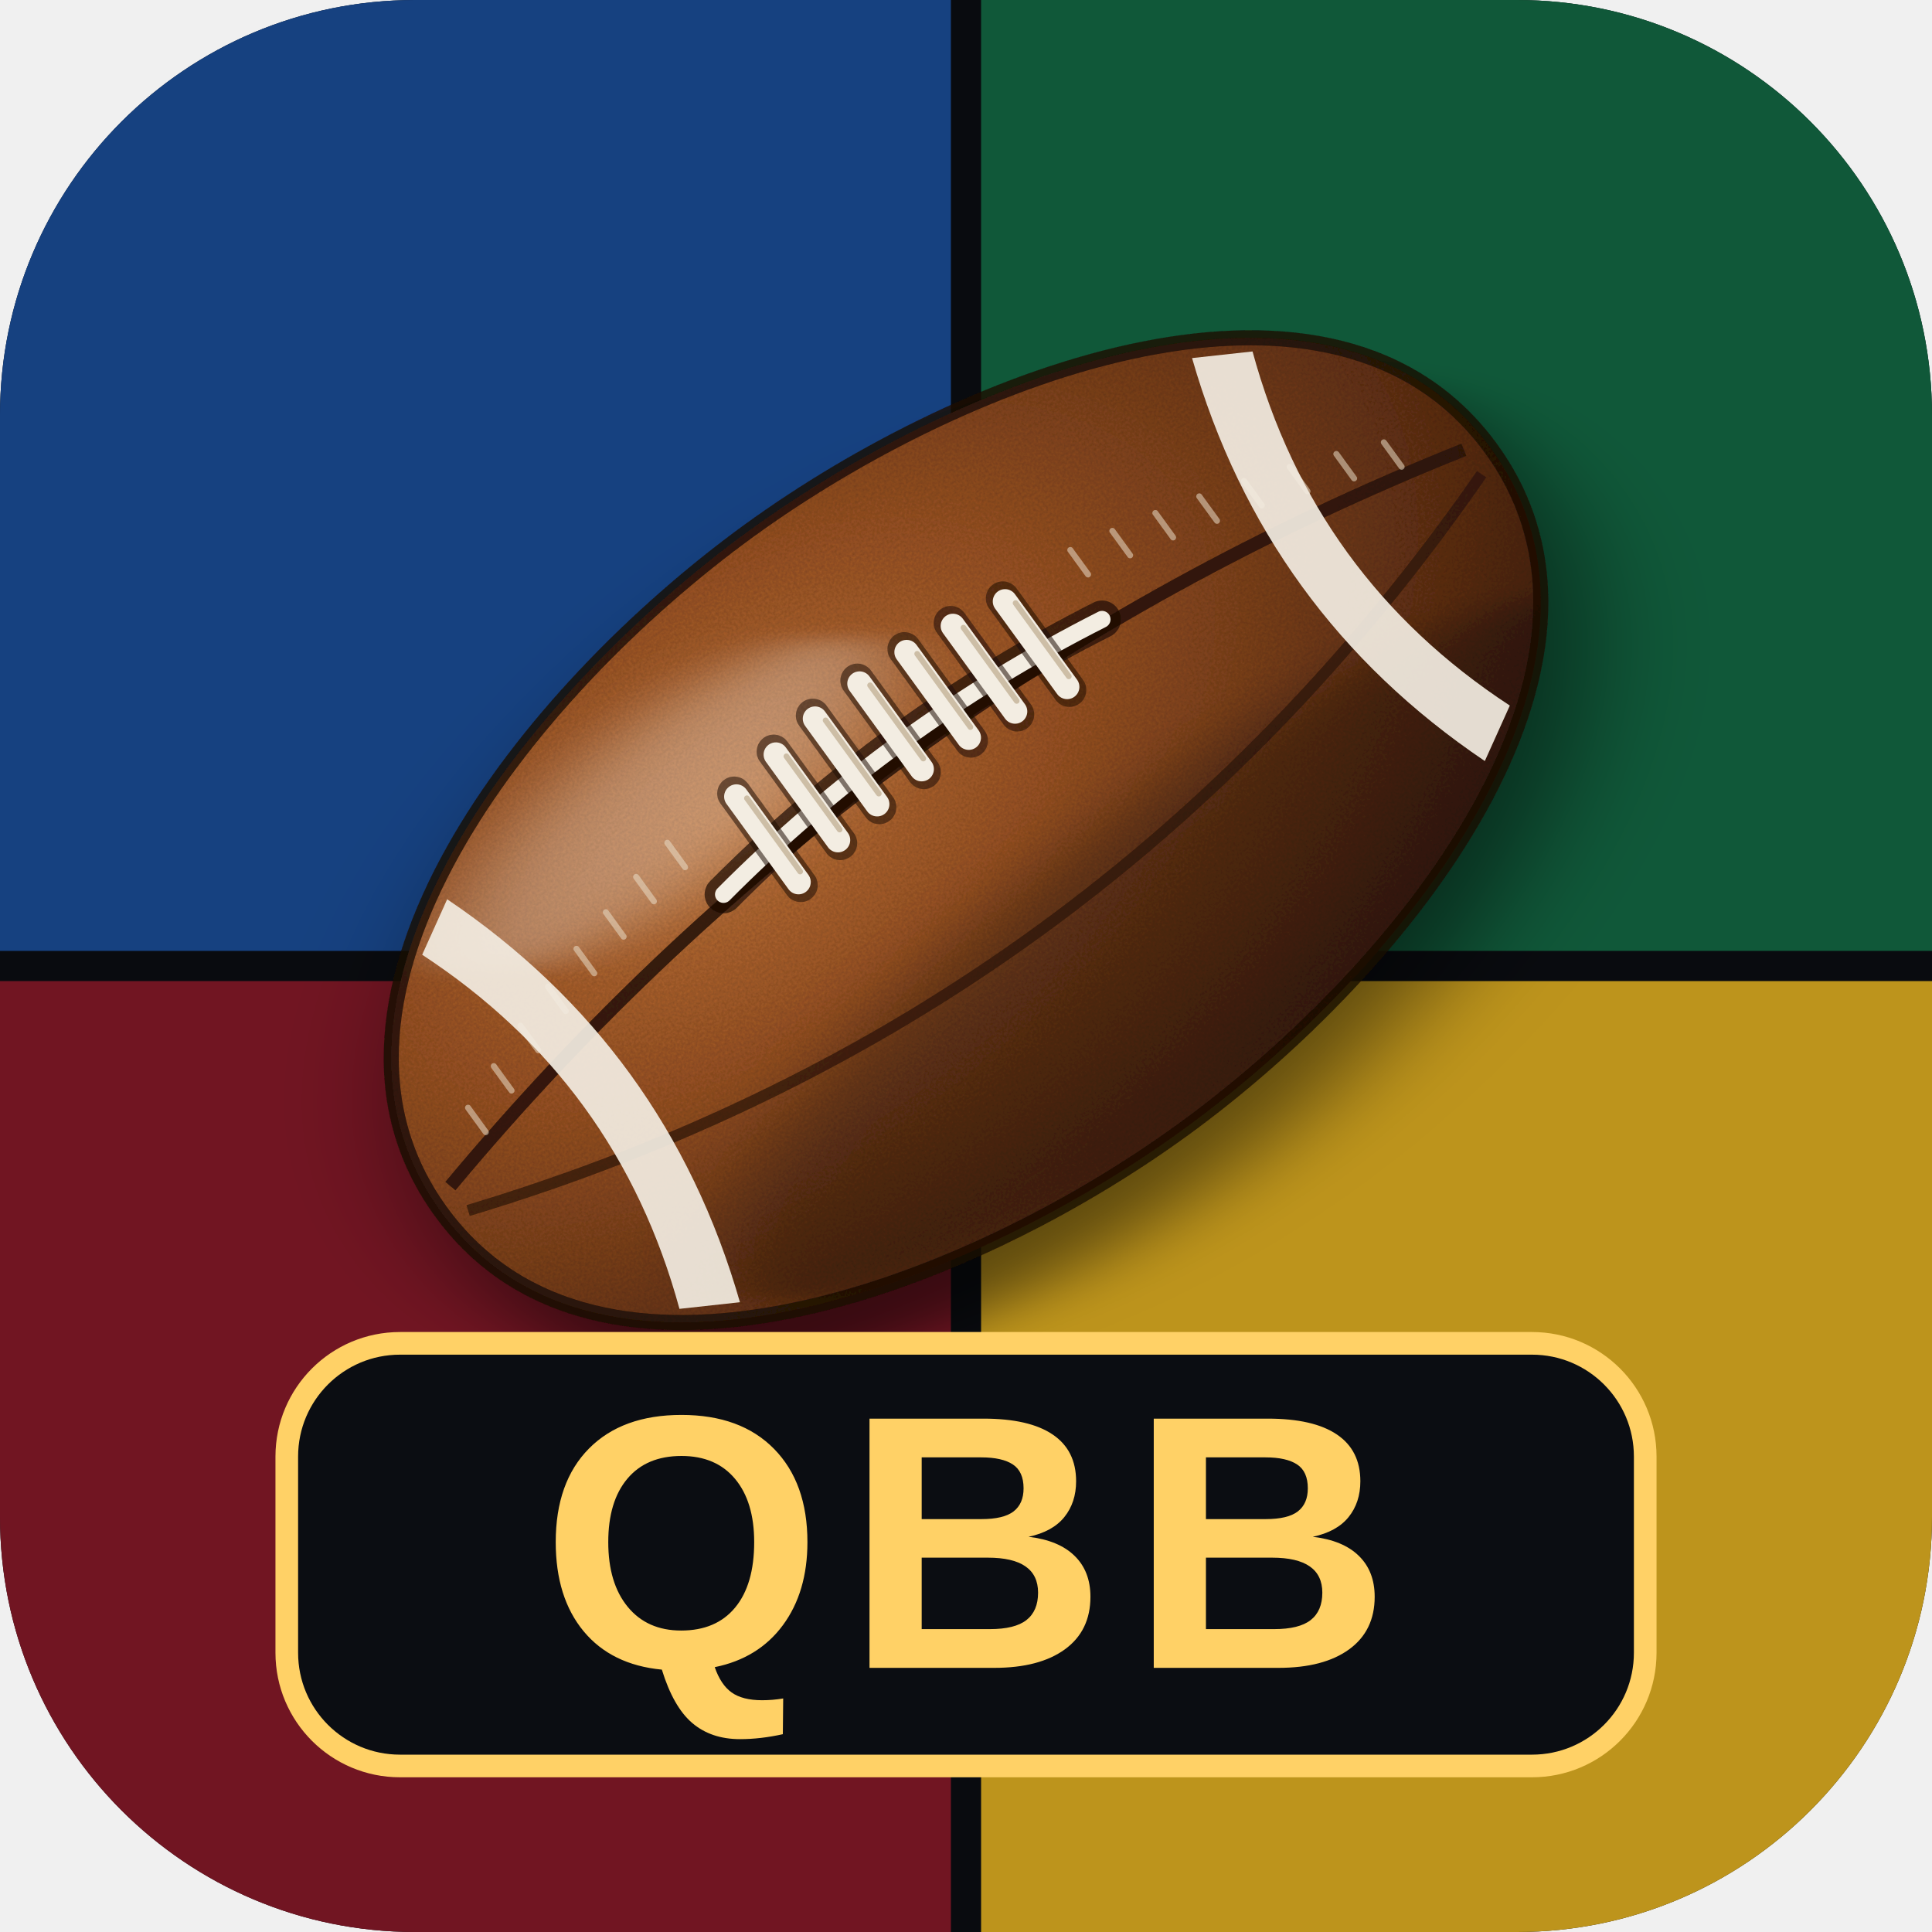
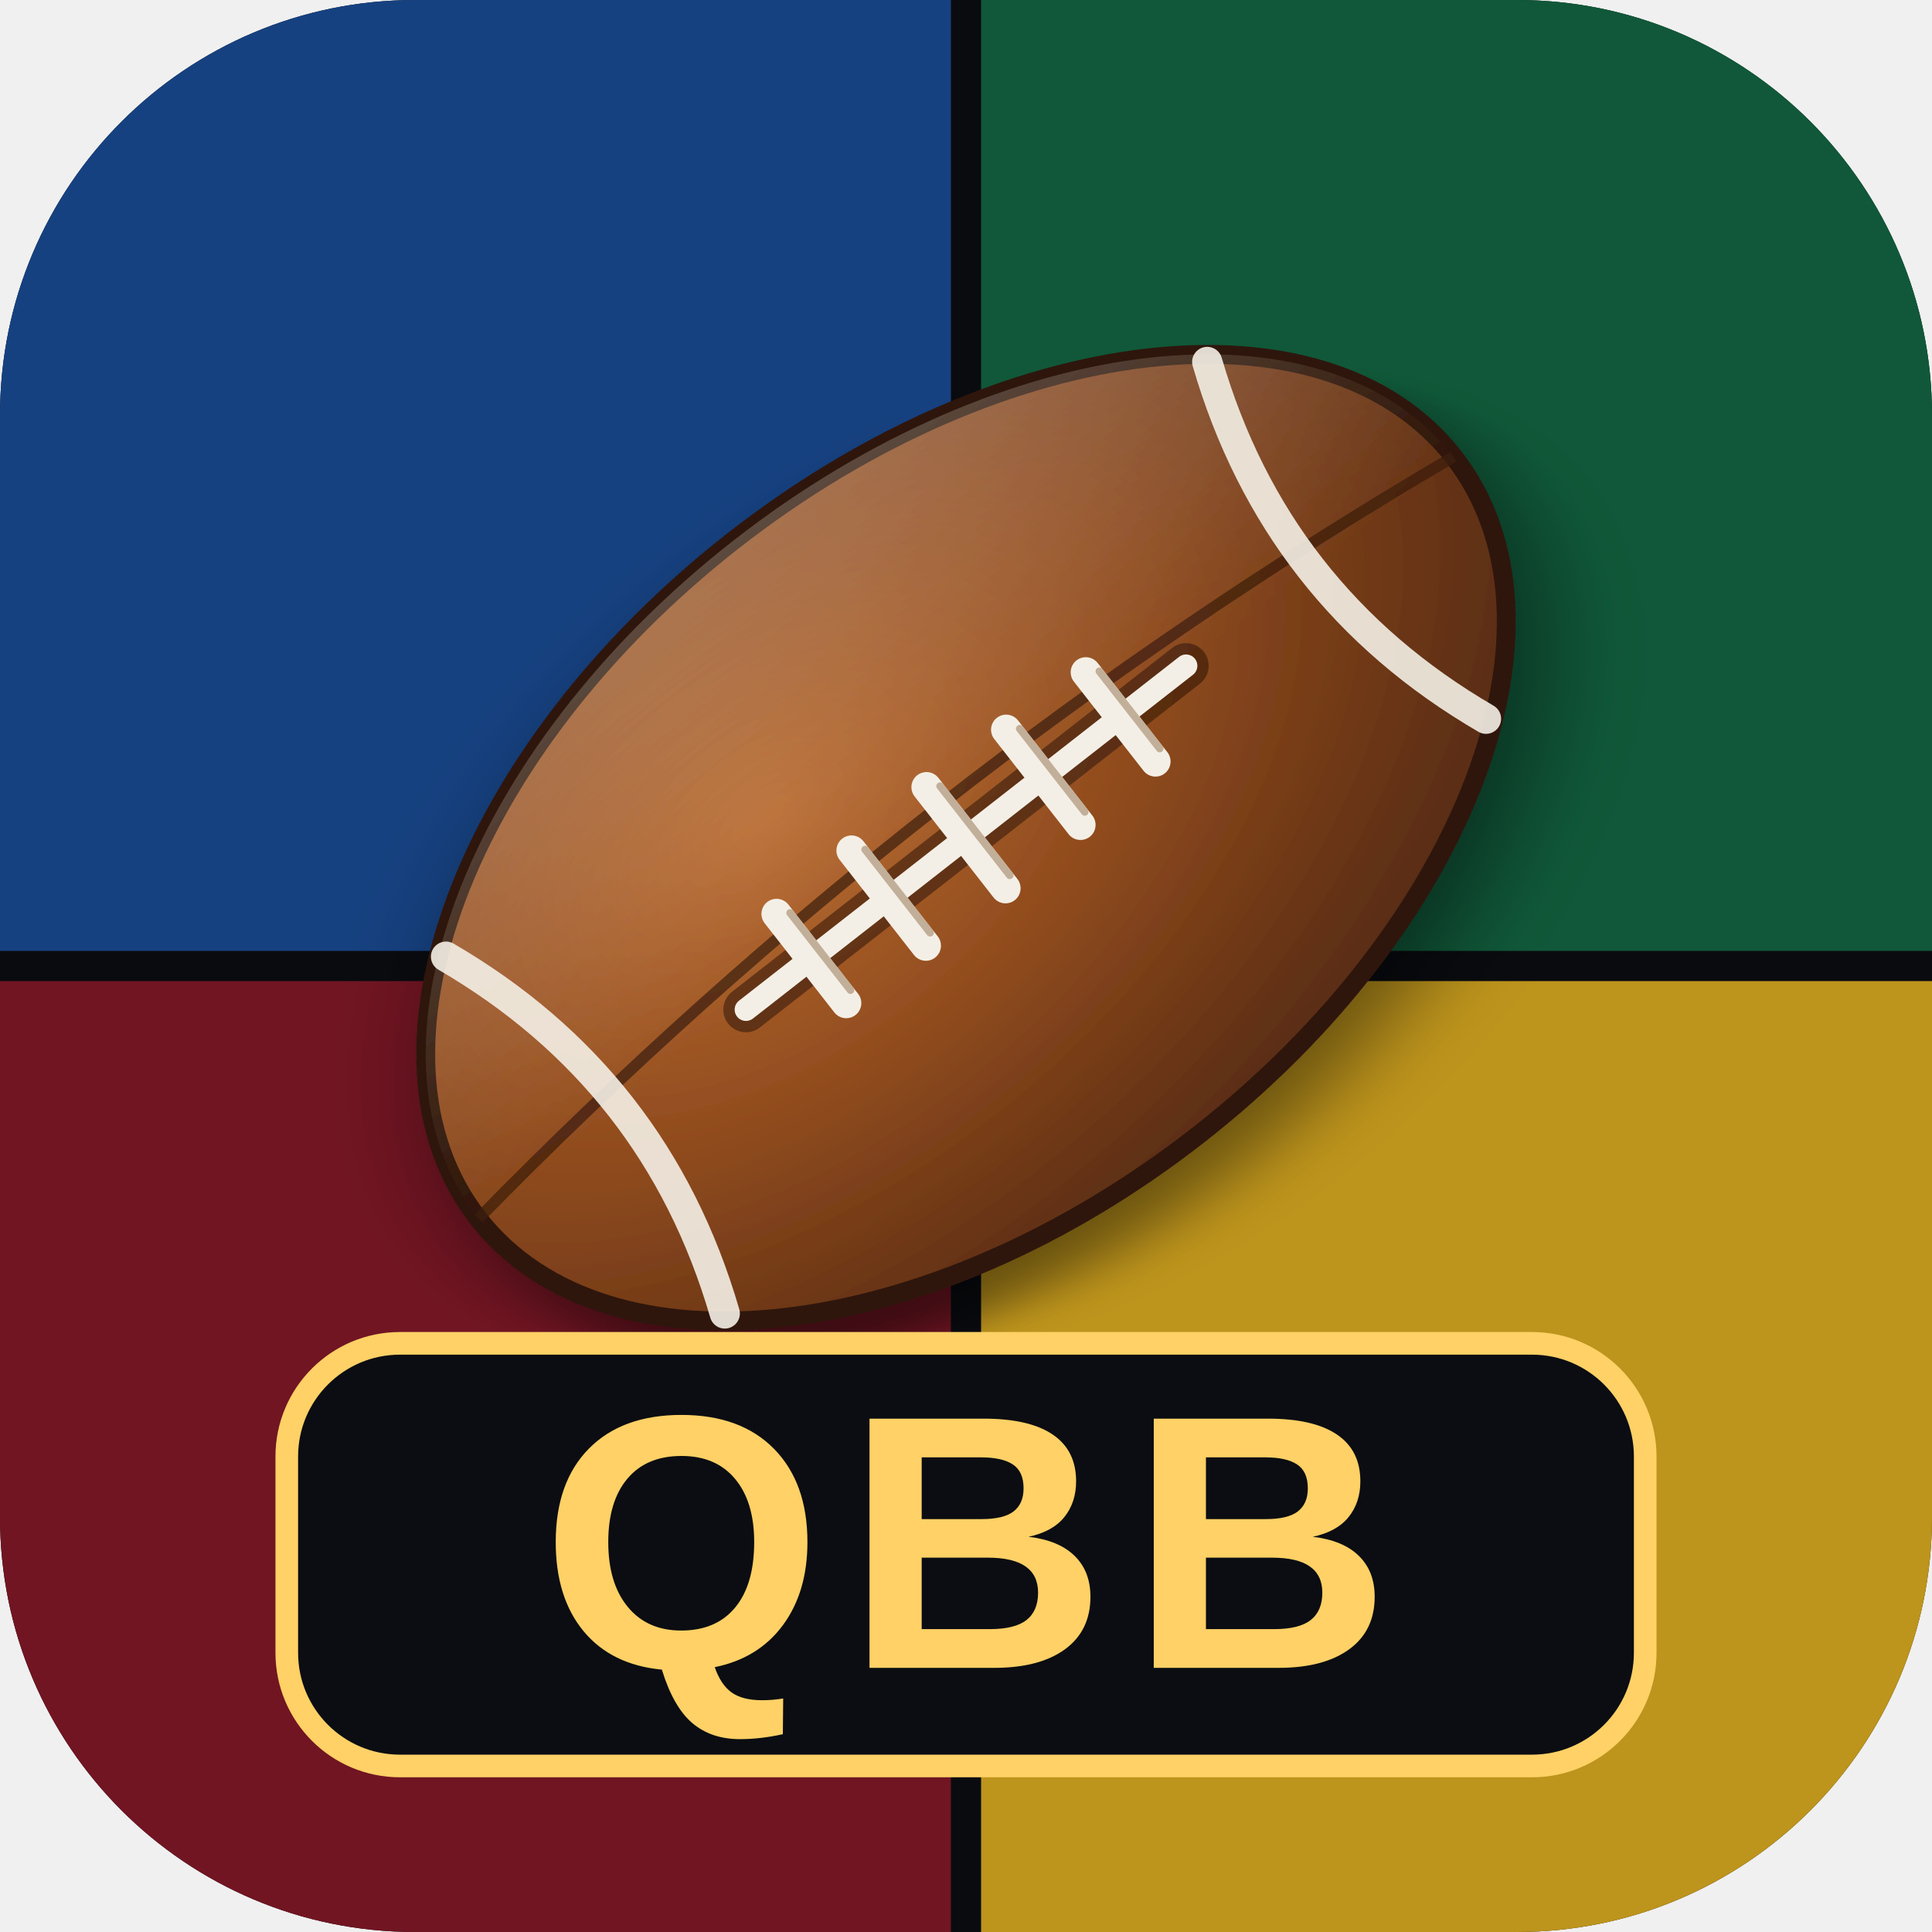
<svg xmlns="http://www.w3.org/2000/svg" viewBox="0 0 512 512">
  <defs>
    <clipPath id="cB">
      <rect width="512" height="512" rx="110" />
    </clipPath>
  </defs>
  <g clip-path="url(#cB)">
    <rect width="512" height="512" fill="#0b0d12" />
    <rect x="0" y="0" width="252" height="252" fill="#1b4f9c" />
    <rect x="260" y="0" width="252" height="252" fill="#146b45" />
    <rect x="0" y="260" width="252" height="252" fill="#8a1a2a" />
    <rect x="260" y="260" width="252" height="252" fill="#e6b422" />
    <rect x="0" y="0" width="512" height="512" fill="#000" opacity=".18" />
  </g>
  <defs>
-     <clipPath id="ballClip">
-       <path d="M-172 0 C-172 -70.56 -72.24 -98 0 -98 C72.24 -98 172 -70.56 172 0 C172 70.56 72.24 98 0 98 C-72.24 98 -172 70.56 -172 0 Z" />
-     </clipPath>
-     <radialGradient id="leather" cx=".36" cy=".30" r=".85">
-       <stop offset="0" stop-color="#c4763a" />
-       <stop offset=".35" stop-color="#9c5323" />
-       <stop offset=".75" stop-color="#5e2e12" />
-       <stop offset="1" stop-color="#2e1608" />
+     <radialGradient id="leather" cx=".38" cy=".32" r=".8">
+       <stop offset="0" stop-color="#b8692e" />
+       <stop offset=".45" stop-color="#8e4a1d" />
+       <stop offset="1" stop-color="#4b2410" />
    </radialGradient>
-     <filter id="pebble" x="0" y="0" width="100%" height="100%">
-       <feTurbulence type="fractalNoise" baseFrequency="1.4" numOctaves="2" seed="7" result="n" />
-       <feColorMatrix in="n" type="matrix" values="0 0 0 0 0  0 0 0 0 0  0 0 0 0 0  0 0 0 .55 0" />
-     </filter>
-     <filter id="soft">
-       <feGaussianBlur stdDeviation="9" />
-     </filter>
-     <filter id="drop" x="-25%" y="-25%" width="150%" height="160%">
-       <feDropShadow dx="0" dy="14" stdDeviation="12" flood-color="#000" flood-opacity=".5" />
+     <linearGradient id="sheen" x1="0" y1="0" x2="0" y2="1">
+       <stop offset="0" stop-color="#fff" stop-opacity=".22" />
+       <stop offset=".5" stop-color="#fff" stop-opacity="0" />
+     </linearGradient>
+     <filter id="shadow" x="-20%" y="-20%" width="140%" height="140%">
+       <feDropShadow dx="0" dy="10" stdDeviation="10" flood-color="#000" flood-opacity=".45" />
    </filter>
  </defs>
-   <g transform="translate(256 220) rotate(-36)" filter="url(#drop)">
-     <path d="M-172 0 C-172 -70.56 -72.24 -98 0 -98 C72.24 -98 172 -70.56 172 0 C172 70.56 72.24 98 0 98 C-72.24 98 -172 70.56 -172 0 Z" fill="url(#leather)" />
-     <rect x="-172" y="-98" width="344" height="196" filter="url(#pebble)" clip-path="url(#ballClip)" opacity=".35" style="mix-blend-mode:multiply" />
-     <ellipse cx="-60" cy="-52" rx="70" ry="22" fill="#fff" opacity=".28" filter="url(#soft)" clip-path="url(#ballClip)" />
-     <ellipse cx="30" cy="60" rx="150" ry="40" fill="#000" opacity=".28" filter="url(#soft)" clip-path="url(#ballClip)" />
-     <path d="M-166 -4 Q0 -46 166 -4" fill="none" stroke="#2a1306" stroke-width="3.5" opacity=".9" />
-     <path d="M-166 4 Q0 62 166 4" fill="none" stroke="#2a1306" stroke-width="3" opacity=".7" />
-     <g stroke="#e9dcc6" stroke-width="1.6" opacity=".55" stroke-linecap="round">
-       <line x1="-150" y1="-18.057" x2="-150" y2="-10.057" />
-       <line x1="-138" y1="-22.963" x2="-138" y2="-14.963" />
-       <line x1="-126" y1="-27.461" x2="-126" y2="-19.461" />
-       <line x1="-114" y1="-31.55" x2="-114" y2="-23.55" />
-       <line x1="-102" y1="-35.23" x2="-102" y2="-27.23" />
-       <line x1="-90" y1="-38.501" x2="-90" y2="-30.501" />
-       <line x1="-78" y1="-41.363" x2="-78" y2="-33.363" />
-       <line x1="-66" y1="-43.816" x2="-66" y2="-35.816" />
-       <line x1="66" y1="-43.816" x2="66" y2="-35.816" />
-       <line x1="78" y1="-41.363" x2="78" y2="-33.363" />
-       <line x1="90" y1="-38.501" x2="90" y2="-30.501" />
-       <line x1="102" y1="-35.23" x2="102" y2="-27.23" />
-       <line x1="114" y1="-31.55" x2="114" y2="-23.55" />
-       <line x1="126" y1="-27.461" x2="126" y2="-19.461" />
-       <line x1="138" y1="-22.963" x2="138" y2="-14.963" />
-       <line x1="150" y1="-18.057" x2="150" y2="-10.057" />
+   <g transform="translate(256 222) rotate(-38)" filter="url(#shadow)">
+     <ellipse rx="164" ry="100" fill="url(#leather)" stroke="#2f1608" stroke-width="5" />
+     <ellipse rx="164" ry="100" fill="url(#sheen)" />
+     <path d="M-164 0 Q0 -22 164 0" fill="none" stroke="#3a1c0c" stroke-width="3" opacity=".7" />
+     <path d="M-128 -60 Q-104 0 -128 60" fill="none" stroke="#f4efe6" stroke-width="8" stroke-linecap="round" opacity=".9" />
+     <path d="M128 -60 Q104 0 128 60" fill="none" stroke="#f4efe6" stroke-width="8" stroke-linecap="round" opacity=".9" />
+     <line x1="-74" y1="0" x2="74" y2="0" stroke="#2f1608" stroke-width="12" stroke-linecap="round" opacity=".55" />
+     <line x1="-74" y1="0" x2="74" y2="0" stroke="#f4efe6" stroke-width="6" stroke-linecap="round" />
+     <g stroke="#f4efe6" stroke-width="8" stroke-linecap="round">
+       <line x1="-52" y1="-15" x2="-52" y2="15" />
+       <line x1="-26" y1="-16" x2="-26" y2="16" />
+       <line x1="0" y1="-17" x2="0" y2="17" />
+       <line x1="26" y1="-16" x2="26" y2="16" />
+       <line x1="52" y1="-15" x2="52" y2="15" />
    </g>
-     <path d="M-136 -58 Q-114 0 -136 58 L-122 66 Q-98 0 -122 -66 Z" fill="#f3ede2" opacity=".92" clip-path="url(#ballClip)" />
-     <path d="M136 -58 Q114 0 136 58 L122 66 Q98 0 122 -66 Z" fill="#f3ede2" opacity=".92" clip-path="url(#ballClip)" />
-     <path d="M-62 -24 Q0 -34 62 -24" fill="none" stroke="#1d0d04" stroke-width="10" stroke-linecap="round" opacity=".7" />
-     <path d="M-62 -24 Q0 -34 62 -24" fill="none" stroke="#f3ede2" stroke-width="4.5" stroke-linecap="round" />
-     <g stroke="#1d0d04" stroke-width="9" stroke-linecap="round" opacity=".55">
-       <line x1="-44" y1="-43.964" x2="-44" y2="-13.964" />
-       <line x1="-29" y1="-46.812" x2="-29" y2="-16.812" />
-       <line x1="-15" y1="-48.415" x2="-15" y2="-18.415" />
-       <line x1="0" y1="-49.0" x2="0" y2="-19.0" />
-       <line x1="15" y1="-48.415" x2="15" y2="-18.415" />
-       <line x1="29" y1="-46.812" x2="29" y2="-16.812" />
-       <line x1="44" y1="-43.964" x2="44" y2="-13.964" />
+     <g stroke="#b59f86" stroke-width="2" stroke-linecap="round" opacity=".8">
+       <line x1="-49" y1="-13" x2="-49" y2="13" />
+       <line x1="-23" y1="-14" x2="-23" y2="14" />
+       <line x1="3" y1="-15" x2="3" y2="15" />
+       <line x1="29" y1="-14" x2="29" y2="14" />
+       <line x1="55" y1="-13" x2="55" y2="13" />
    </g>
-     <g stroke="#f3ede2" stroke-width="6.5" stroke-linecap="round">
-       <line x1="-44" y1="-42.964" x2="-44" y2="-14.964" />
-       <line x1="-29" y1="-45.812" x2="-29" y2="-17.812" />
-       <line x1="-15" y1="-47.415" x2="-15" y2="-19.415" />
-       <line x1="0" y1="-48.0" x2="0" y2="-20.0" />
-       <line x1="15" y1="-47.415" x2="15" y2="-19.415" />
-       <line x1="29" y1="-45.812" x2="29" y2="-17.812" />
-       <line x1="44" y1="-42.964" x2="44" y2="-14.964" />
-     </g>
-     <g stroke="#c9b9a0" stroke-width="1.5" stroke-linecap="round" opacity=".9">
-       <line x1="-42" y1="-40.964" x2="-42" y2="-16.964" />
-       <line x1="-27" y1="-43.812" x2="-27" y2="-19.812" />
-       <line x1="-13" y1="-45.415" x2="-13" y2="-21.415" />
-       <line x1="2" y1="-46.0" x2="2" y2="-22.0" />
-       <line x1="17" y1="-45.415" x2="17" y2="-21.415" />
-       <line x1="31" y1="-43.812" x2="31" y2="-19.812" />
-       <line x1="46" y1="-40.964" x2="46" y2="-16.964" />
-     </g>
-     <path d="M-172 0 C-172 -70.56 -72.24 -98 0 -98 C72.24 -98 172 -70.56 172 0 C172 70.56 72.24 98 0 98 C-72.24 98 -172 70.56 -172 0 Z" fill="none" stroke="#1a0c04" stroke-width="4" opacity=".8" />
  </g>
  <rect x="76" y="356" width="360" height="112" rx="30" fill="#0b0d12" stroke="#ffd166" stroke-width="6" />
  <text x="256" y="442" text-anchor="middle" font-size="96" fill="#ffd166" font-family="-apple-system,'SF Pro Display','Helvetica Neue',Arial,sans-serif" font-weight="900" letter-spacing="6">QBB</text>
</svg>
